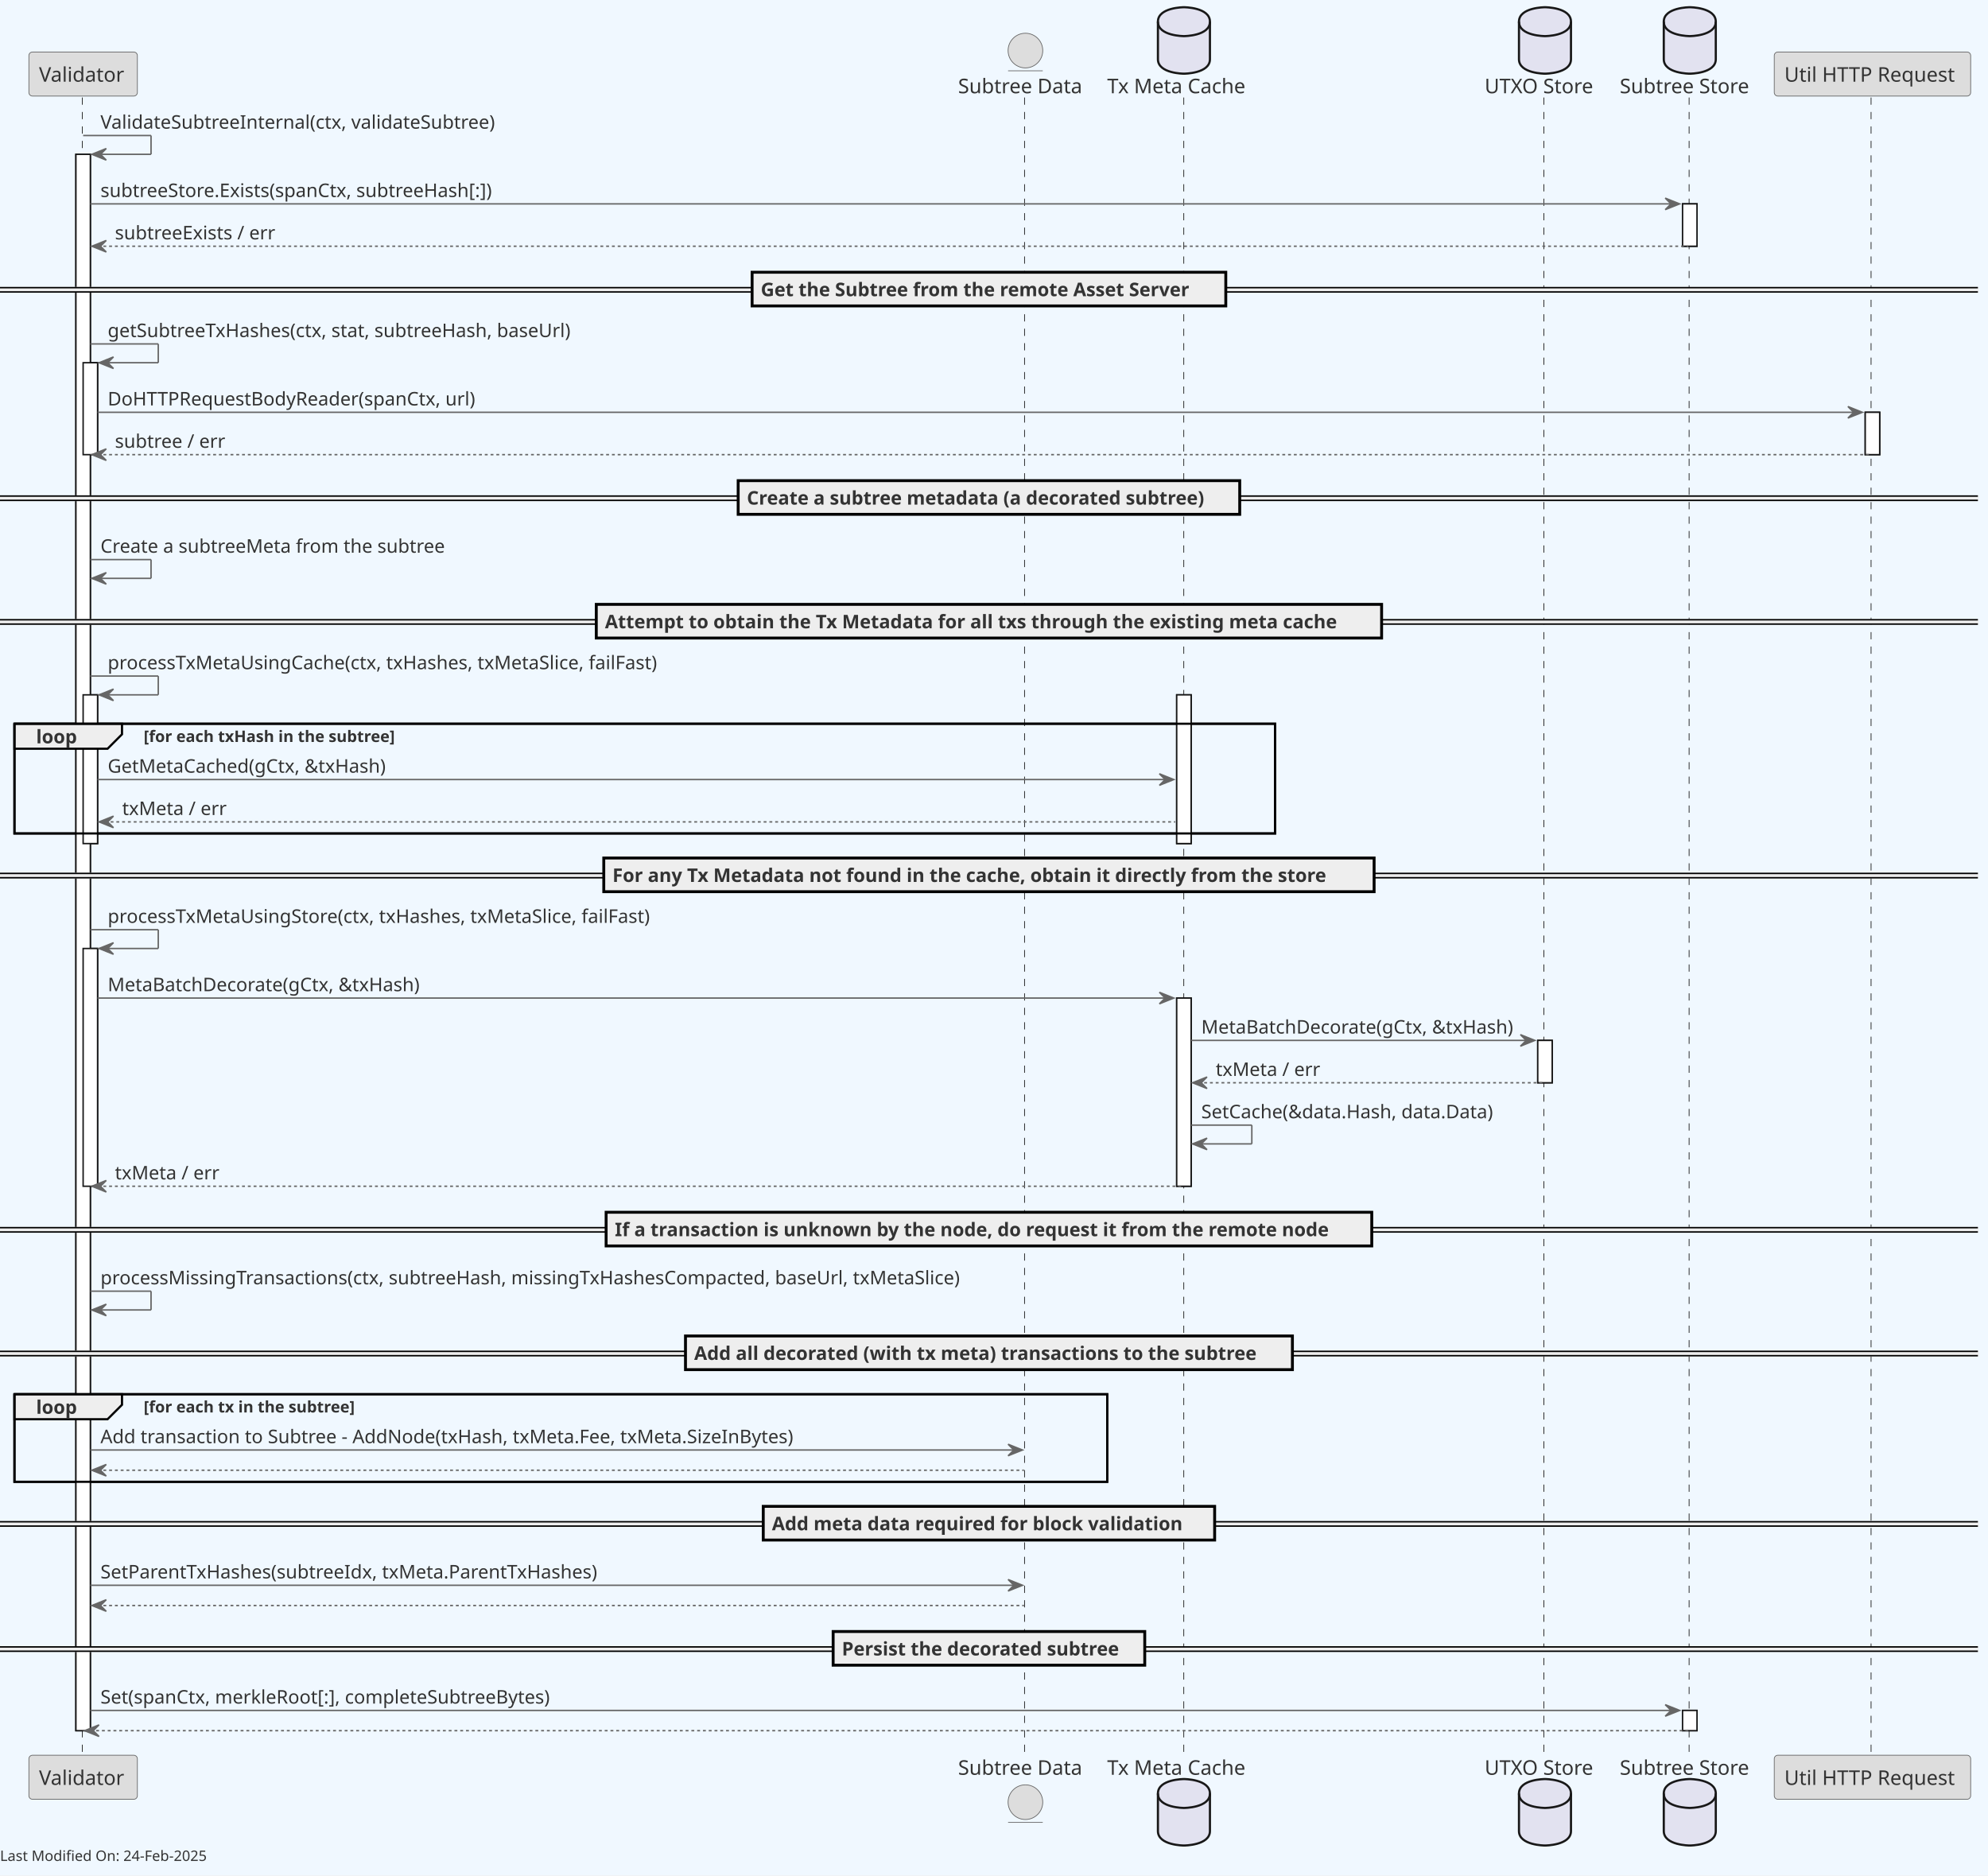
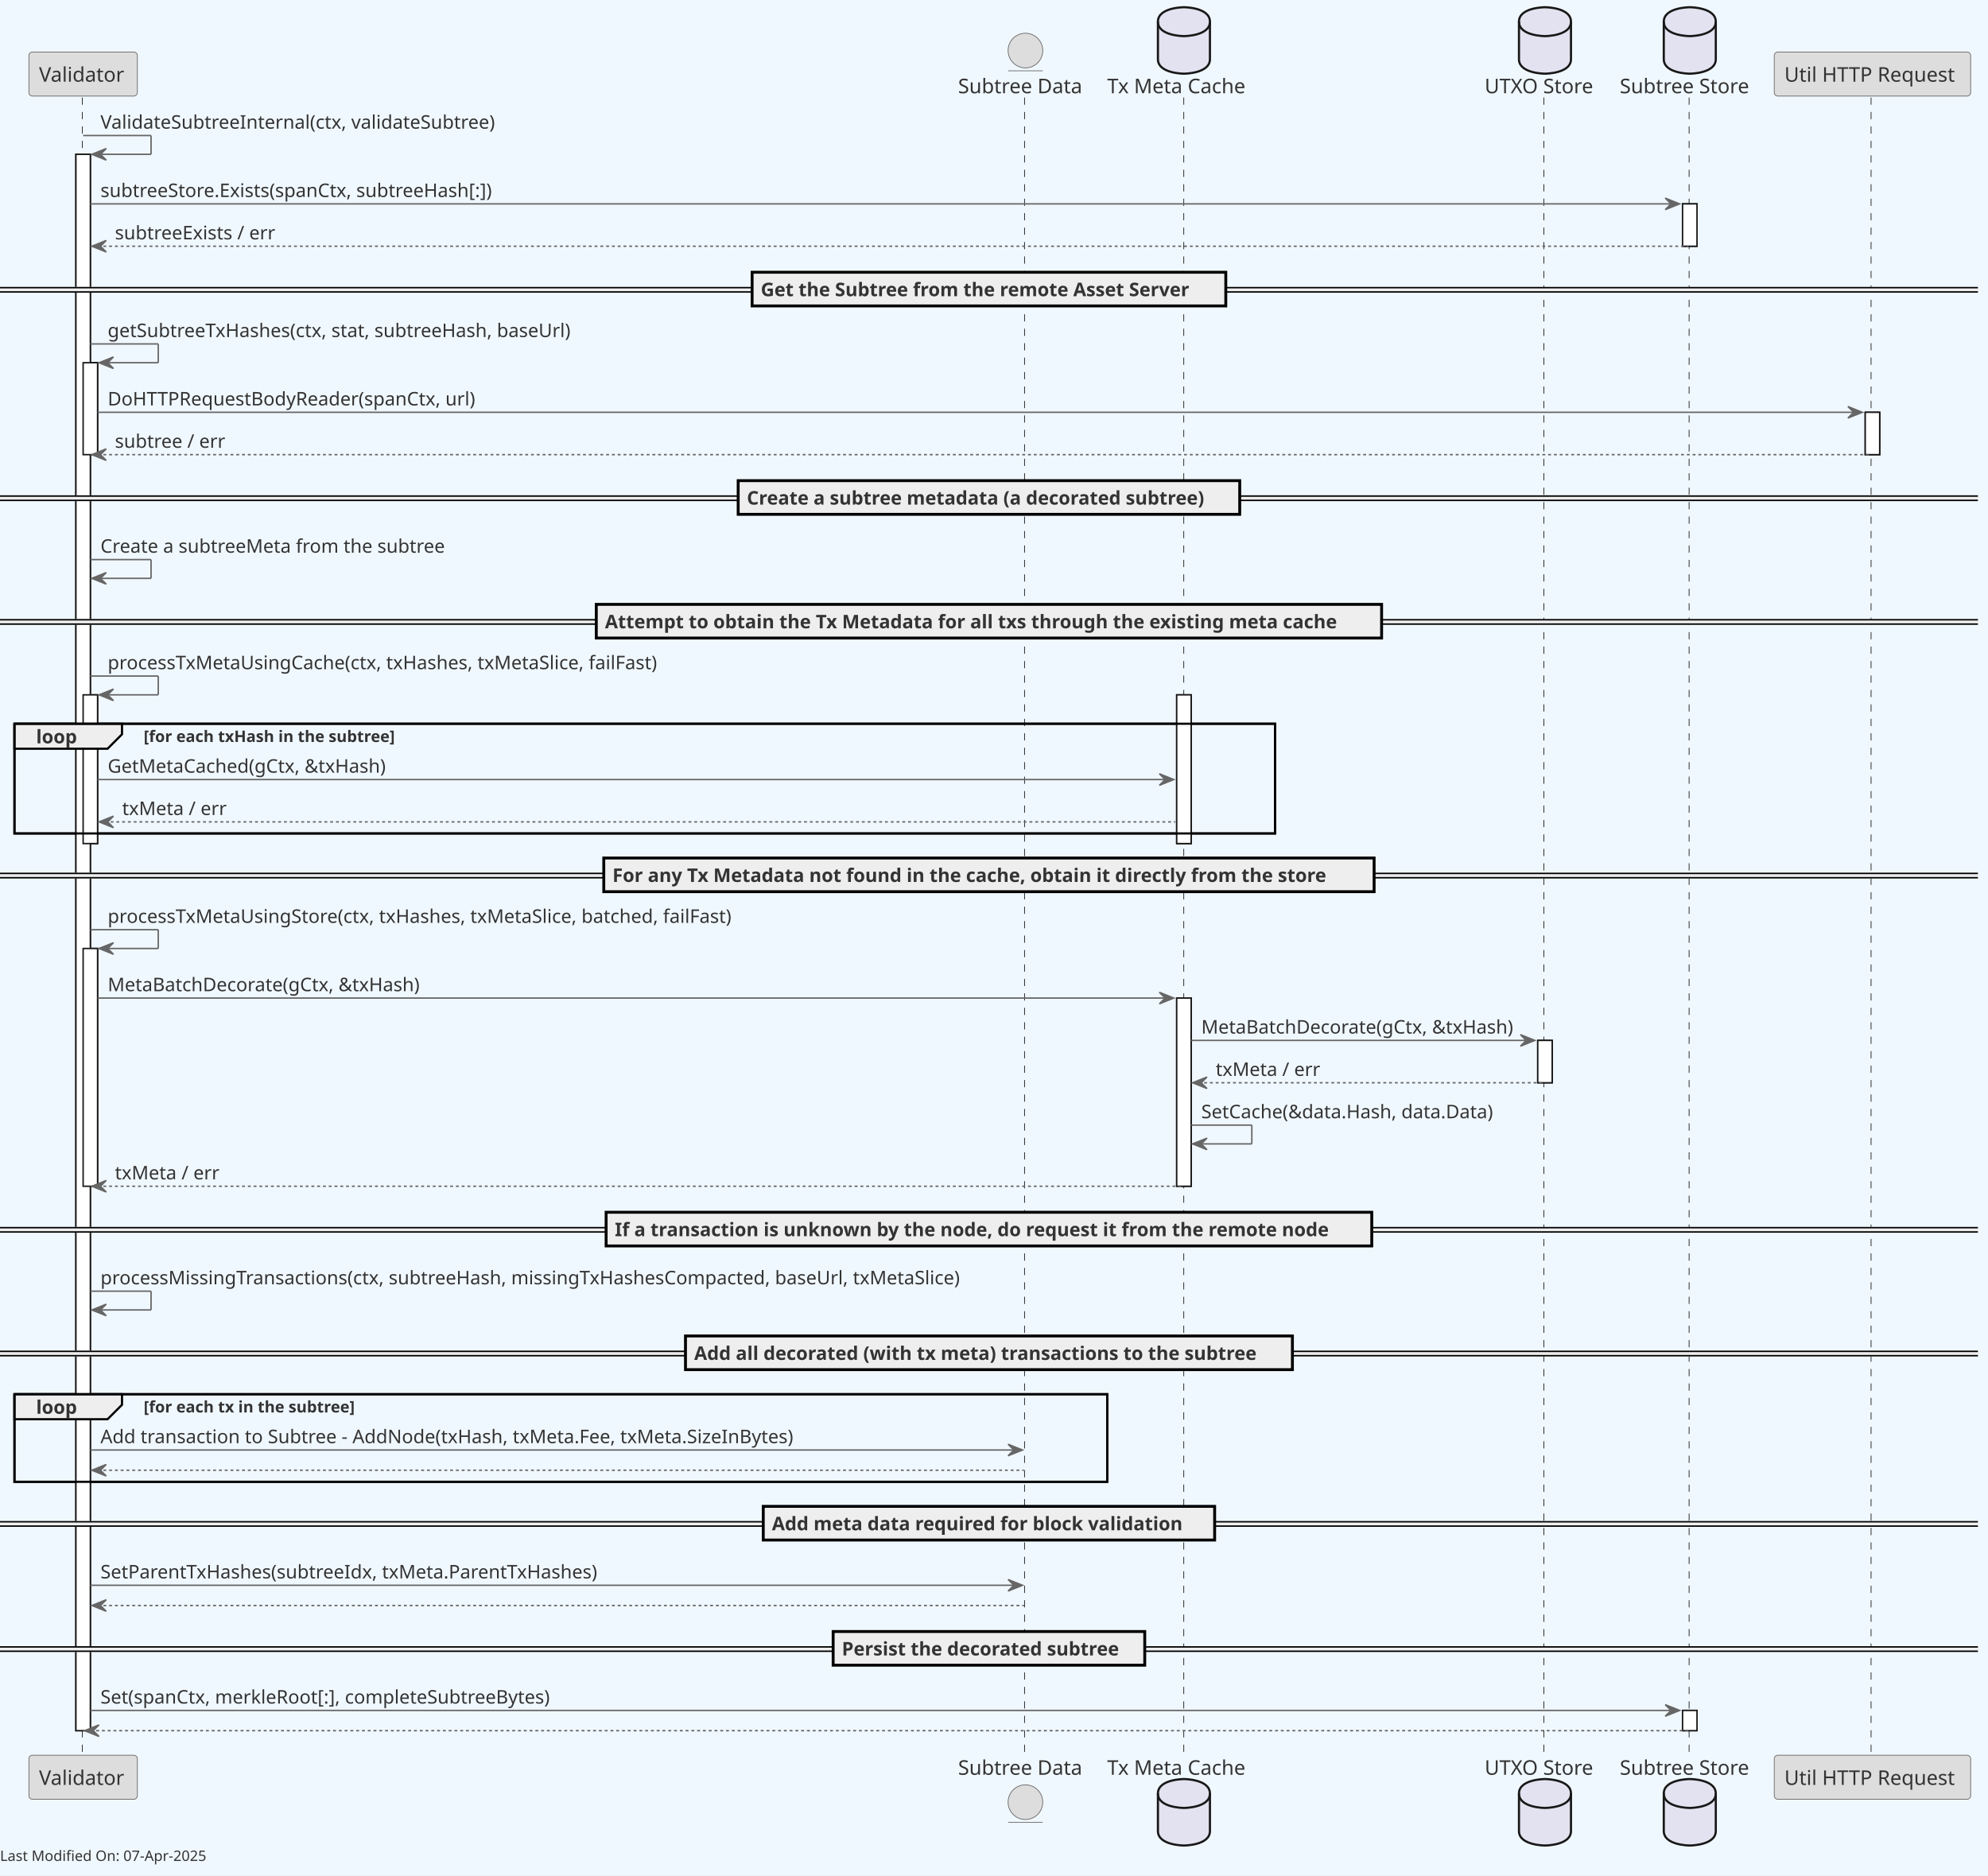
<svg xmlns="http://www.w3.org/2000/svg" contentStyleType="text/css" height="1298px" preserveAspectRatio="none" style="width:1376px;height:1298px;background:#F0F8FF;" version="1.1" viewBox="0 0 1376 1298" width="1376px" zoomAndPan="magnify">
  <defs />
  <g>
    <rect fill="#F0F8FF" height="1298" style="stroke:none;stroke-width:1.0;" width="1376" x="0" y="0" />
    <rect fill="#FFFFFF" height="1091.006" style="stroke:#181818;stroke-width:1.0;" width="10" x="52.543" y="106.799" />
    <rect fill="#FFFFFF" height="63.621" style="stroke:#181818;stroke-width:1.0;" width="10" x="57.543" y="251.041" />
    <rect fill="#FFFFFF" height="102.932" style="stroke:#181818;stroke-width:1.0;" width="10" x="57.543" y="480.904" />
    <rect fill="#FFFFFF" height="164.553" style="stroke:#181818;stroke-width:1.0;" width="10" x="57.543" y="656.457" />
    <rect fill="#FFFFFF" height="102.932" style="stroke:#181818;stroke-width:1.0;" width="10" x="814.458" y="480.904" />
    <rect fill="#FFFFFF" height="130.242" style="stroke:#181818;stroke-width:1.0;" width="10" x="814.458" y="690.768" />
    <rect fill="#FFFFFF" height="29.311" style="stroke:#181818;stroke-width:1.0;" width="10" x="1064.356" y="720.078" />
    <rect fill="#FFFFFF" height="29.311" style="stroke:#181818;stroke-width:1.0;" width="10" x="1164.589" y="141.109" />
    <rect fill="#FFFFFF" height="14" style="stroke:#181818;stroke-width:1.0;" width="10" x="1164.589" y="1183.805" />
    <rect fill="#FFFFFF" height="29.311" style="stroke:#181818;stroke-width:1.0;" width="10" x="1291.031" y="285.352" />
    <rect fill="none" height="75.932" style="stroke:#000000;stroke-width:1.5;" width="872.559" x="10" y="500.904" />
    <rect fill="none" height="60.621" style="stroke:#000000;stroke-width:1.5;" width="756.357" x="10" y="964.941" />
    <line style="stroke:#181818;stroke-width:0.5;stroke-dasharray:5.0,5.0;" x1="57" x2="57" y1="67.488" y2="1215.805" />
    <line style="stroke:#181818;stroke-width:0.5;stroke-dasharray:5.0,5.0;" x1="709.138" x2="709.138" y1="67.488" y2="1215.805" />
    <line style="stroke:#181818;stroke-width:0.5;stroke-dasharray:5.0,5.0;" x1="819.357" x2="819.357" y1="67.488" y2="1215.805" />
    <line style="stroke:#181818;stroke-width:0.5;stroke-dasharray:5.0,5.0;" x1="1068.593" x2="1068.593" y1="67.488" y2="1215.805" />
    <line style="stroke:#181818;stroke-width:0.5;stroke-dasharray:5.0,5.0;" x1="1169.12" x2="1169.12" y1="67.488" y2="1215.805" />
    <line style="stroke:#181818;stroke-width:0.5;stroke-dasharray:5.0,5.0;" x1="1295.058" x2="1295.058" y1="67.488" y2="1215.805" />
    <rect fill="#DDDDDD" height="30.488" rx="2.5" ry="2.5" style="stroke:#666666;stroke-width:0.5;" width="75.086" x="20" y="36" />
    <text fill="#333333" font-family="sans-serif" font-size="14" lengthAdjust="spacing" textLength="61.086" x="27" y="56.535">Validator</text>
    <rect fill="#DDDDDD" height="30.488" rx="2.5" ry="2.5" style="stroke:#666666;stroke-width:0.5;" width="75.086" x="20" y="1214.805" />
    <text fill="#333333" font-family="sans-serif" font-size="14" lengthAdjust="spacing" textLength="61.086" x="27" y="1235.34">Validator</text>
    <text fill="#333333" font-family="sans-serif" font-size="14" lengthAdjust="spacing" textLength="87.22" x="663.138" y="64.535">Subtree Data</text>
    <ellipse cx="709.748" cy="35" fill="#DDDDDD" rx="12" ry="12" style="stroke:#666666;stroke-width:0.5;" />
    <line style="stroke:#666666;stroke-width:0.5;" x1="697.748" x2="721.748" y1="49" y2="49" />
    <text fill="#333333" font-family="sans-serif" font-size="14" lengthAdjust="spacing" textLength="87.22" x="663.138" y="1228.34">Subtree Data</text>
    <ellipse cx="709.748" cy="1247.293" fill="#DDDDDD" rx="12" ry="12" style="stroke:#666666;stroke-width:0.5;" />
    <line style="stroke:#666666;stroke-width:0.5;" x1="697.748" x2="721.748" y1="1261.293" y2="1261.293" />
    <text fill="#333333" font-family="sans-serif" font-size="14" lengthAdjust="spacing" textLength="100.201" x="766.357" y="64.535">Tx Meta Cache</text>
    <path d="M801.458,15 C801.458,5 819.458,5 819.458,5 C819.458,5 837.458,5 837.458,15 L837.458,41 C837.458,51 819.458,51 819.458,51 C819.458,51 801.458,51 801.458,41 L801.458,15 " fill="#E2E2F0" style="stroke:#181818;stroke-width:1.5;" />
    <path d="M801.458,15 C801.458,25 819.458,25 819.458,25 C819.458,25 837.458,25 837.458,15 " fill="none" style="stroke:#181818;stroke-width:1.5;" />
    <text fill="#333333" font-family="sans-serif" font-size="14" lengthAdjust="spacing" textLength="100.201" x="766.357" y="1228.34">Tx Meta Cache</text>
    <path d="M801.458,1241.293 C801.458,1231.293 819.458,1231.293 819.458,1231.293 C819.458,1231.293 837.458,1231.293 837.458,1241.293 L837.458,1267.293 C837.458,1277.293 819.458,1277.293 819.458,1277.293 C819.458,1277.293 801.458,1277.293 801.458,1267.293 L801.458,1241.293 " fill="#E2E2F0" style="stroke:#181818;stroke-width:1.5;" />
    <path d="M801.458,1241.293 C801.458,1251.293 819.458,1251.293 819.458,1251.293 C819.458,1251.293 837.458,1251.293 837.458,1241.293 " fill="none" style="stroke:#181818;stroke-width:1.5;" />
    <text fill="#333333" font-family="sans-serif" font-size="14" lengthAdjust="spacing" textLength="77.526" x="1027.593" y="64.535">UTXO Store</text>
    <path d="M1051.356,15 C1051.356,5 1069.356,5 1069.356,5 C1069.356,5 1087.356,5 1087.356,15 L1087.356,41 C1087.356,51 1069.356,51 1069.356,51 C1069.356,51 1051.356,51 1051.356,41 L1051.356,15 " fill="#E2E2F0" style="stroke:#181818;stroke-width:1.5;" />
    <path d="M1051.356,15 C1051.356,25 1069.356,25 1069.356,25 C1069.356,25 1087.356,25 1087.356,15 " fill="none" style="stroke:#181818;stroke-width:1.5;" />
    <text fill="#333333" font-family="sans-serif" font-size="14" lengthAdjust="spacing" textLength="77.526" x="1027.593" y="1228.34">UTXO Store</text>
    <path d="M1051.356,1241.293 C1051.356,1231.293 1069.356,1231.293 1069.356,1231.293 C1069.356,1231.293 1087.356,1231.293 1087.356,1241.293 L1087.356,1267.293 C1087.356,1277.293 1069.356,1277.293 1069.356,1277.293 C1069.356,1277.293 1051.356,1277.293 1051.356,1267.293 L1051.356,1241.293 " fill="#E2E2F0" style="stroke:#181818;stroke-width:1.5;" />
    <path d="M1051.356,1241.293 C1051.356,1251.293 1069.356,1251.293 1069.356,1251.293 C1069.356,1251.293 1087.356,1251.293 1087.356,1241.293 " fill="none" style="stroke:#181818;stroke-width:1.5;" />
    <text fill="#333333" font-family="sans-serif" font-size="14" lengthAdjust="spacing" textLength="90.939" x="1121.12" y="64.535">Subtree Store</text>
    <path d="M1151.589,15 C1151.589,5 1169.589,5 1169.589,5 C1169.589,5 1187.589,5 1187.589,15 L1187.589,41 C1187.589,51 1169.589,51 1169.589,51 C1169.589,51 1151.589,51 1151.589,41 L1151.589,15 " fill="#E2E2F0" style="stroke:#181818;stroke-width:1.5;" />
    <path d="M1151.589,15 C1151.589,25 1169.589,25 1169.589,25 C1169.589,25 1187.589,25 1187.589,15 " fill="none" style="stroke:#181818;stroke-width:1.5;" />
    <text fill="#333333" font-family="sans-serif" font-size="14" lengthAdjust="spacing" textLength="90.939" x="1121.12" y="1228.34">Subtree Store</text>
    <path d="M1151.589,1241.293 C1151.589,1231.293 1169.589,1231.293 1169.589,1231.293 C1169.589,1231.293 1187.589,1231.293 1187.589,1241.293 L1187.589,1267.293 C1187.589,1277.293 1169.589,1277.293 1169.589,1277.293 C1169.589,1277.293 1151.589,1277.293 1151.589,1267.293 L1151.589,1241.293 " fill="#E2E2F0" style="stroke:#181818;stroke-width:1.5;" />
    <path d="M1151.589,1241.293 C1151.589,1251.293 1169.589,1251.293 1169.589,1251.293 C1169.589,1251.293 1187.589,1251.293 1187.589,1241.293 " fill="none" style="stroke:#181818;stroke-width:1.5;" />
    <rect fill="#DDDDDD" height="30.488" rx="2.5" ry="2.5" style="stroke:#666666;stroke-width:0.5;" width="135.946" x="1228.058" y="36" />
    <text fill="#333333" font-family="sans-serif" font-size="14" lengthAdjust="spacing" textLength="121.946" x="1235.058" y="56.535">Util HTTP Request</text>
    <rect fill="#DDDDDD" height="30.488" rx="2.5" ry="2.5" style="stroke:#666666;stroke-width:0.5;" width="135.946" x="1228.058" y="1214.805" />
    <text fill="#333333" font-family="sans-serif" font-size="14" lengthAdjust="spacing" textLength="121.946" x="1235.058" y="1235.34">Util HTTP Request</text>
    <rect fill="#FFFFFF" height="1091.006" style="stroke:#181818;stroke-width:1.0;" width="10" x="52.543" y="106.799" />
    <rect fill="#FFFFFF" height="63.621" style="stroke:#181818;stroke-width:1.0;" width="10" x="57.543" y="251.041" />
    <rect fill="#FFFFFF" height="102.932" style="stroke:#181818;stroke-width:1.0;" width="10" x="57.543" y="480.904" />
    <rect fill="#FFFFFF" height="164.553" style="stroke:#181818;stroke-width:1.0;" width="10" x="57.543" y="656.457" />
    <rect fill="#FFFFFF" height="102.932" style="stroke:#181818;stroke-width:1.0;" width="10" x="814.458" y="480.904" />
    <rect fill="#FFFFFF" height="130.242" style="stroke:#181818;stroke-width:1.0;" width="10" x="814.458" y="690.768" />
    <rect fill="#FFFFFF" height="29.311" style="stroke:#181818;stroke-width:1.0;" width="10" x="1064.356" y="720.078" />
    <rect fill="#FFFFFF" height="29.311" style="stroke:#181818;stroke-width:1.0;" width="10" x="1164.589" y="141.109" />
    <rect fill="#FFFFFF" height="14" style="stroke:#181818;stroke-width:1.0;" width="10" x="1164.589" y="1183.805" />
    <rect fill="#FFFFFF" height="29.311" style="stroke:#181818;stroke-width:1.0;" width="10" x="1291.031" y="285.352" />
    <line style="stroke:#666666;stroke-width:1.0;" x1="57.543" x2="104.543" y1="93.799" y2="93.799" />
    <line style="stroke:#666666;stroke-width:1.0;" x1="104.543" x2="104.543" y1="93.799" y2="106.799" />
    <line style="stroke:#666666;stroke-width:1.0;" x1="63.543" x2="104.543" y1="106.799" y2="106.799" />
    <polygon fill="#666666" points="73.543,102.799,63.543,106.799,73.543,110.799,69.543,106.799" style="stroke:#666666;stroke-width:1.0;" />
    <text fill="#333333" font-family="sans-serif" font-size="13" lengthAdjust="spacing" textLength="279.805" x="69.543" y="89.057">ValidateSubtreeInternal(ctx, validateSubtree)</text>
    <polygon fill="#666666" points="1152.589,137.109,1162.589,141.109,1152.589,145.109,1156.589,141.109" style="stroke:#666666;stroke-width:1.0;" />
    <line style="stroke:#666666;stroke-width:1.0;" x1="62.543" x2="1158.589" y1="141.109" y2="141.109" />
    <text fill="#333333" font-family="sans-serif" font-size="13" lengthAdjust="spacing" textLength="281.068" x="69.543" y="136.367">subtreeStore.Exists(spanCtx, subtreeHash[:])</text>
    <polygon fill="#666666" points="73.543,166.42,63.543,170.42,73.543,174.42,69.543,170.42" style="stroke:#666666;stroke-width:1.0;" />
    <line style="stroke:#666666;stroke-width:1.0;stroke-dasharray:2.0,2.0;" x1="67.543" x2="1168.589" y1="170.42" y2="170.42" />
    <text fill="#333333" font-family="sans-serif" font-size="13" lengthAdjust="spacing" textLength="117.362" x="79.543" y="165.678">subtreeExists / err</text>
    <rect fill="#EEEEEE" height="3" style="stroke:#EEEEEE;stroke-width:1.0;" width="1369.004" x="0" y="199.075" />
    <line style="stroke:#000000;stroke-width:1.0;" x1="0" x2="1369.004" y1="199.075" y2="199.075" />
    <line style="stroke:#000000;stroke-width:1.0;" x1="0" x2="1369.004" y1="202.075" y2="202.075" />
    <rect fill="#EEEEEE" height="23.311" style="stroke:#000000;stroke-width:2.0;" width="327.86" x="520.572" y="188.42" />
    <text fill="#333333" font-family="sans-serif" font-size="13" font-weight="bold" lengthAdjust="spacing" textLength="305.291" x="526.572" y="204.988">Get the Subtree from the remote Asset Server</text>
    <line style="stroke:#666666;stroke-width:1.0;" x1="62.543" x2="109.543" y1="238.041" y2="238.041" />
    <line style="stroke:#666666;stroke-width:1.0;" x1="109.543" x2="109.543" y1="238.041" y2="251.041" />
    <line style="stroke:#666666;stroke-width:1.0;" x1="68.543" x2="109.543" y1="251.041" y2="251.041" />
    <polygon fill="#666666" points="78.543,247.041,68.543,251.041,78.543,255.041,74.543,251.041" style="stroke:#666666;stroke-width:1.0;" />
    <text fill="#333333" font-family="sans-serif" font-size="13" lengthAdjust="spacing" textLength="332.065" x="74.543" y="233.299">getSubtreeTxHashes(ctx, stat, subtreeHash, baseUrl)</text>
    <polygon fill="#666666" points="1279.031,281.352,1289.031,285.352,1279.031,289.352,1283.031,285.352" style="stroke:#666666;stroke-width:1.0;" />
    <line style="stroke:#666666;stroke-width:1.0;" x1="67.543" x2="1285.031" y1="285.352" y2="285.352" />
    <text fill="#333333" font-family="sans-serif" font-size="13" lengthAdjust="spacing" textLength="260.882" x="74.543" y="280.609">DoHTTPRequestBodyReader(spanCtx, url)</text>
    <polygon fill="#666666" points="73.543,310.662,63.543,314.662,73.543,318.662,69.543,314.662" style="stroke:#666666;stroke-width:1.0;" />
    <line style="stroke:#666666;stroke-width:1.0;stroke-dasharray:2.0,2.0;" x1="67.543" x2="1295.031" y1="314.662" y2="314.662" />
    <text fill="#333333" font-family="sans-serif" font-size="13" lengthAdjust="spacing" textLength="80.469" x="79.543" y="309.92">subtree / err</text>
    <rect fill="#EEEEEE" height="3" style="stroke:#EEEEEE;stroke-width:1.0;" width="1369.004" x="0" y="343.317" />
    <line style="stroke:#000000;stroke-width:1.0;" x1="0" x2="1369.004" y1="343.317" y2="343.317" />
    <line style="stroke:#000000;stroke-width:1.0;" x1="0" x2="1369.004" y1="346.317" y2="346.317" />
    <rect fill="#EEEEEE" height="23.311" style="stroke:#000000;stroke-width:2.0;" width="347.15" x="510.927" y="332.662" />
    <text fill="#333333" font-family="sans-serif" font-size="13" font-weight="bold" lengthAdjust="spacing" textLength="324.581" x="516.927" y="349.231">Create a subtree metadata (a decorated subtree)</text>
    <line style="stroke:#666666;stroke-width:1.0;" x1="62.543" x2="104.543" y1="387.283" y2="387.283" />
    <line style="stroke:#666666;stroke-width:1.0;" x1="104.543" x2="104.543" y1="387.283" y2="400.283" />
    <line style="stroke:#666666;stroke-width:1.0;" x1="63.543" x2="104.543" y1="400.283" y2="400.283" />
    <polygon fill="#666666" points="73.543,396.283,63.543,400.283,73.543,404.283,69.543,400.283" style="stroke:#666666;stroke-width:1.0;" />
    <text fill="#333333" font-family="sans-serif" font-size="13" lengthAdjust="spacing" textLength="244.55" x="69.543" y="382.541">Create a subtreeMeta from the subtree</text>
    <rect fill="#EEEEEE" height="3" style="stroke:#EEEEEE;stroke-width:1.0;" width="1369.004" x="0" y="428.938" />
    <line style="stroke:#000000;stroke-width:1.0;" x1="0" x2="1369.004" y1="428.938" y2="428.938" />
    <line style="stroke:#000000;stroke-width:1.0;" x1="0" x2="1369.004" y1="431.938" y2="431.938" />
    <rect fill="#EEEEEE" height="23.311" style="stroke:#000000;stroke-width:2.0;" width="543.566" x="412.719" y="418.283" />
    <text fill="#333333" font-family="sans-serif" font-size="13" font-weight="bold" lengthAdjust="spacing" textLength="520.997" x="418.719" y="434.852">Attempt to obtain the Tx Metadata for all txs through the existing meta cache</text>
    <line style="stroke:#666666;stroke-width:1.0;" x1="62.543" x2="109.543" y1="467.904" y2="467.904" />
    <line style="stroke:#666666;stroke-width:1.0;" x1="109.543" x2="109.543" y1="467.904" y2="480.904" />
    <line style="stroke:#666666;stroke-width:1.0;" x1="68.543" x2="109.543" y1="480.904" y2="480.904" />
    <polygon fill="#666666" points="78.543,476.904,68.543,480.904,78.543,484.904,74.543,480.904" style="stroke:#666666;stroke-width:1.0;" />
    <text fill="#333333" font-family="sans-serif" font-size="13" lengthAdjust="spacing" textLength="396.633" x="74.543" y="463.162">processTxMetaUsingCache(ctx, txHashes, txMetaSlice, failFast)</text>
    <path d="M10,500.904 L84.447,500.904 L84.447,508.215 L74.447,518.215 L10,518.215 L10,500.904 " fill="#EEEEEE" style="stroke:#000000;stroke-width:1.5;" />
    <rect fill="none" height="75.932" style="stroke:#000000;stroke-width:1.5;" width="872.559" x="10" y="500.904" />
    <text fill="#333333" font-family="sans-serif" font-size="13" font-weight="bold" lengthAdjust="spacing" textLength="29.447" x="25" y="514.473">loop</text>
    <text fill="#333333" font-family="sans-serif" font-size="11" font-weight="bold" lengthAdjust="spacing" textLength="180.318" x="99.447" y="513.539">[for each txHash in the subtree]</text>
    <polygon fill="#666666" points="802.458,535.525,812.458,539.525,802.458,543.525,806.458,539.525" style="stroke:#666666;stroke-width:1.0;" />
    <line style="stroke:#666666;stroke-width:1.0;" x1="67.543" x2="808.458" y1="539.525" y2="539.525" />
    <text fill="#333333" font-family="sans-serif" font-size="13" lengthAdjust="spacing" textLength="198.25" x="74.543" y="534.783">GetMetaCached(gCtx, &amp;txHash)</text>
    <polygon fill="#666666" points="78.543,564.836,68.543,568.836,78.543,572.836,74.543,568.836" style="stroke:#666666;stroke-width:1.0;" />
    <line style="stroke:#666666;stroke-width:1.0;stroke-dasharray:2.0,2.0;" x1="72.543" x2="813.458" y1="568.836" y2="568.836" />
    <text fill="#333333" font-family="sans-serif" font-size="13" lengthAdjust="spacing" textLength="76.242" x="84.543" y="564.094">txMeta / err</text>
    <rect fill="#EEEEEE" height="3" style="stroke:#EEEEEE;stroke-width:1.0;" width="1369.004" x="0" y="604.491" />
    <line style="stroke:#000000;stroke-width:1.0;" x1="0" x2="1369.004" y1="604.491" y2="604.491" />
    <line style="stroke:#000000;stroke-width:1.0;" x1="0" x2="1369.004" y1="607.491" y2="607.491" />
    <rect fill="#EEEEEE" height="23.311" style="stroke:#000000;stroke-width:2.0;" width="533.194" x="417.905" y="593.836" />
    <text fill="#333333" font-family="sans-serif" font-size="13" font-weight="bold" lengthAdjust="spacing" textLength="510.625" x="423.905" y="610.404">For any Tx Metadata not found in the cache, obtain it directly from the store</text>
    <line style="stroke:#666666;stroke-width:1.0;" x1="62.543" x2="109.543" y1="643.457" y2="643.457" />
    <line style="stroke:#666666;stroke-width:1.0;" x1="109.543" x2="109.543" y1="643.457" y2="656.457" />
    <line style="stroke:#666666;stroke-width:1.0;" x1="68.543" x2="109.543" y1="656.457" y2="656.457" />
    <polygon fill="#666666" points="78.543,652.457,68.543,656.457,78.543,660.457,74.543,656.457" style="stroke:#666666;stroke-width:1.0;" />
-     <text fill="#333333" font-family="sans-serif" font-size="13" lengthAdjust="spacing" textLength="390.901" x="74.543" y="638.715">processTxMetaUsingStore(ctx, txHashes, txMetaSlice, failFast)</text>
+     <text fill="#333333" font-family="sans-serif" font-size="13" lengthAdjust="spacing" textLength="449.503" x="74.543" y="638.715">processTxMetaUsingStore(ctx, txHashes, txMetaSlice, batched, failFast)</text>
    <polygon fill="#666666" points="802.458,686.768,812.458,690.768,802.458,694.768,806.458,690.768" style="stroke:#666666;stroke-width:1.0;" />
    <line style="stroke:#666666;stroke-width:1.0;" x1="67.543" x2="808.458" y1="690.768" y2="690.768" />
    <text fill="#333333" font-family="sans-serif" font-size="13" lengthAdjust="spacing" textLength="220.898" x="74.543" y="686.025">MetaBatchDecorate(gCtx, &amp;txHash)</text>
    <polygon fill="#666666" points="1052.356,716.078,1062.356,720.078,1052.356,724.078,1056.356,720.078" style="stroke:#666666;stroke-width:1.0;" />
    <line style="stroke:#666666;stroke-width:1.0;" x1="824.458" x2="1058.356" y1="720.078" y2="720.078" />
    <text fill="#333333" font-family="sans-serif" font-size="13" lengthAdjust="spacing" textLength="220.898" x="831.458" y="715.336">MetaBatchDecorate(gCtx, &amp;txHash)</text>
    <polygon fill="#666666" points="835.458,745.389,825.458,749.389,835.458,753.389,831.458,749.389" style="stroke:#666666;stroke-width:1.0;" />
    <line style="stroke:#666666;stroke-width:1.0;stroke-dasharray:2.0,2.0;" x1="829.458" x2="1068.356" y1="749.389" y2="749.389" />
    <text fill="#333333" font-family="sans-serif" font-size="13" lengthAdjust="spacing" textLength="76.242" x="841.458" y="744.646">txMeta / err</text>
    <line style="stroke:#666666;stroke-width:1.0;" x1="824.458" x2="866.458" y1="778.699" y2="778.699" />
    <line style="stroke:#666666;stroke-width:1.0;" x1="866.458" x2="866.458" y1="778.699" y2="791.699" />
    <line style="stroke:#666666;stroke-width:1.0;" x1="825.458" x2="866.458" y1="791.699" y2="791.699" />
    <polygon fill="#666666" points="835.458,787.699,825.458,791.699,835.458,795.699,831.458,791.699" style="stroke:#666666;stroke-width:1.0;" />
    <text fill="#333333" font-family="sans-serif" font-size="13" lengthAdjust="spacing" textLength="206.413" x="831.458" y="773.957">SetCache(&amp;data.Hash, data.Data)</text>
    <polygon fill="#666666" points="73.543,817.01,63.543,821.01,73.543,825.01,69.543,821.01" style="stroke:#666666;stroke-width:1.0;" />
    <line style="stroke:#666666;stroke-width:1.0;stroke-dasharray:2.0,2.0;" x1="67.543" x2="818.458" y1="821.01" y2="821.01" />
    <text fill="#333333" font-family="sans-serif" font-size="13" lengthAdjust="spacing" textLength="76.242" x="79.543" y="816.268">txMeta / err</text>
    <rect fill="#EEEEEE" height="3" style="stroke:#EEEEEE;stroke-width:1.0;" width="1369.004" x="0" y="849.665" />
    <line style="stroke:#000000;stroke-width:1.0;" x1="0" x2="1369.004" y1="849.665" y2="849.665" />
    <line style="stroke:#000000;stroke-width:1.0;" x1="0" x2="1369.004" y1="852.665" y2="852.665" />
    <rect fill="#EEEEEE" height="23.311" style="stroke:#000000;stroke-width:2.0;" width="529.944" x="419.53" y="839.01" />
    <text fill="#333333" font-family="sans-serif" font-size="13" font-weight="bold" lengthAdjust="spacing" textLength="511.659" x="425.53" y="855.578">If a transaction is unknown by the node, do request it from the remote node</text>
    <line style="stroke:#666666;stroke-width:1.0;" x1="62.543" x2="104.543" y1="893.631" y2="893.631" />
    <line style="stroke:#666666;stroke-width:1.0;" x1="104.543" x2="104.543" y1="893.631" y2="906.631" />
    <line style="stroke:#666666;stroke-width:1.0;" x1="63.543" x2="104.543" y1="906.631" y2="906.631" />
    <polygon fill="#666666" points="73.543,902.631,63.543,906.631,73.543,910.631,69.543,906.631" style="stroke:#666666;stroke-width:1.0;" />
    <text fill="#333333" font-family="sans-serif" font-size="13" lengthAdjust="spacing" textLength="618.205" x="69.543" y="888.889">processMissingTransactions(ctx, subtreeHash, missingTxHashesCompacted, baseUrl, txMetaSlice)</text>
    <rect fill="#EEEEEE" height="3" style="stroke:#EEEEEE;stroke-width:1.0;" width="1369.004" x="0" y="935.286" />
    <line style="stroke:#000000;stroke-width:1.0;" x1="0" x2="1369.004" y1="935.286" y2="935.286" />
    <line style="stroke:#000000;stroke-width:1.0;" x1="0" x2="1369.004" y1="938.286" y2="938.286" />
    <rect fill="#EEEEEE" height="23.311" style="stroke:#000000;stroke-width:2.0;" width="420.085" x="474.46" y="924.631" />
    <text fill="#333333" font-family="sans-serif" font-size="13" font-weight="bold" lengthAdjust="spacing" textLength="401.8" x="480.46" y="941.199">Add all decorated (with tx meta) transactions to the subtree</text>
    <path d="M10,964.941 L84.447,964.941 L84.447,972.252 L74.447,982.252 L10,982.252 L10,964.941 " fill="#EEEEEE" style="stroke:#000000;stroke-width:1.5;" />
    <rect fill="none" height="60.621" style="stroke:#000000;stroke-width:1.5;" width="756.357" x="10" y="964.941" />
    <text fill="#333333" font-family="sans-serif" font-size="13" font-weight="bold" lengthAdjust="spacing" textLength="29.447" x="25" y="978.51">loop</text>
    <text fill="#333333" font-family="sans-serif" font-size="11" font-weight="bold" lengthAdjust="spacing" textLength="151.825" x="99.447" y="977.576">[for each tx in the subtree]</text>
    <polygon fill="#666666" points="697.748,999.562,707.748,1003.562,697.748,1007.562,701.748,1003.562" style="stroke:#666666;stroke-width:1.0;" />
    <line style="stroke:#666666;stroke-width:1.0;" x1="62.543" x2="703.748" y1="1003.562" y2="1003.562" />
    <text fill="#333333" font-family="sans-serif" font-size="13" lengthAdjust="spacing" textLength="502.969" x="69.543" y="998.82">Add transaction to Subtree -  AddNode(txHash, txMeta.Fee, txMeta.SizeInBytes)</text>
    <polygon fill="#666666" points="73.543,1013.562,63.543,1017.562,73.543,1021.562,69.543,1017.562" style="stroke:#666666;stroke-width:1.0;" />
    <line style="stroke:#666666;stroke-width:1.0;stroke-dasharray:2.0,2.0;" x1="67.543" x2="708.748" y1="1017.562" y2="1017.562" />
    <rect fill="#EEEEEE" height="3" style="stroke:#EEEEEE;stroke-width:1.0;" width="1369.004" x="0" y="1053.218" />
    <line style="stroke:#000000;stroke-width:1.0;" x1="0" x2="1369.004" y1="1053.218" y2="1053.218" />
    <line style="stroke:#000000;stroke-width:1.0;" x1="0" x2="1369.004" y1="1056.218" y2="1056.218" />
    <rect fill="#EEEEEE" height="23.311" style="stroke:#000000;stroke-width:2.0;" width="312.435" x="528.285" y="1042.562" />
    <text fill="#333333" font-family="sans-serif" font-size="13" font-weight="bold" lengthAdjust="spacing" textLength="294.15" x="534.285" y="1059.131">Add meta data required for block validation</text>
    <polygon fill="#666666" points="697.748,1093.184,707.748,1097.184,697.748,1101.184,701.748,1097.184" style="stroke:#666666;stroke-width:1.0;" />
    <line style="stroke:#666666;stroke-width:1.0;" x1="62.543" x2="703.748" y1="1097.184" y2="1097.184" />
    <text fill="#333333" font-family="sans-serif" font-size="13" lengthAdjust="spacing" textLength="353.355" x="69.543" y="1092.441">SetParentTxHashes(subtreeIdx, txMeta.ParentTxHashes)</text>
    <polygon fill="#666666" points="73.543,1107.184,63.543,1111.184,73.543,1115.184,69.543,1111.184" style="stroke:#666666;stroke-width:1.0;" />
    <line style="stroke:#666666;stroke-width:1.0;stroke-dasharray:2.0,2.0;" x1="67.543" x2="708.748" y1="1111.184" y2="1111.184" />
    <rect fill="#EEEEEE" height="3" style="stroke:#EEEEEE;stroke-width:1.0;" width="1369.004" x="0" y="1139.839" />
    <line style="stroke:#000000;stroke-width:1.0;" x1="0" x2="1369.004" y1="1139.839" y2="1139.839" />
    <line style="stroke:#000000;stroke-width:1.0;" x1="0" x2="1369.004" y1="1142.839" y2="1142.839" />
    <rect fill="#EEEEEE" height="23.311" style="stroke:#000000;stroke-width:2.0;" width="215.678" x="576.663" y="1129.184" />
    <text fill="#333333" font-family="sans-serif" font-size="13" font-weight="bold" lengthAdjust="spacing" textLength="197.393" x="582.663" y="1145.752">Persist the decorated subtree</text>
    <polygon fill="#666666" points="1152.589,1179.805,1162.589,1183.805,1152.589,1187.805,1156.589,1183.805" style="stroke:#666666;stroke-width:1.0;" />
    <line style="stroke:#666666;stroke-width:1.0;" x1="62.543" x2="1158.589" y1="1183.805" y2="1183.805" />
    <text fill="#333333" font-family="sans-serif" font-size="13" lengthAdjust="spacing" textLength="319.808" x="69.543" y="1179.062">Set(spanCtx, merkleRoot[:], completeSubtreeBytes)</text>
    <polygon fill="#666666" points="68.543,1193.805,58.543,1197.805,68.543,1201.805,64.543,1197.805" style="stroke:#666666;stroke-width:1.0;" />
    <line style="stroke:#666666;stroke-width:1.0;stroke-dasharray:2.0,2.0;" x1="62.543" x2="1168.589" y1="1197.805" y2="1197.805" />
-     <text fill="#333333" font-family="sans-serif" font-size="10" lengthAdjust="spacing" textLength="155.435" x="0" y="1287.961">Last Modified On: 24-Feb-2025</text>
+     <text fill="#333333" font-family="sans-serif" font-size="10" lengthAdjust="spacing" textLength="155.493" x="0" y="1287.961">Last Modified On: 07-Apr-2025</text>
  </g>
</svg>
